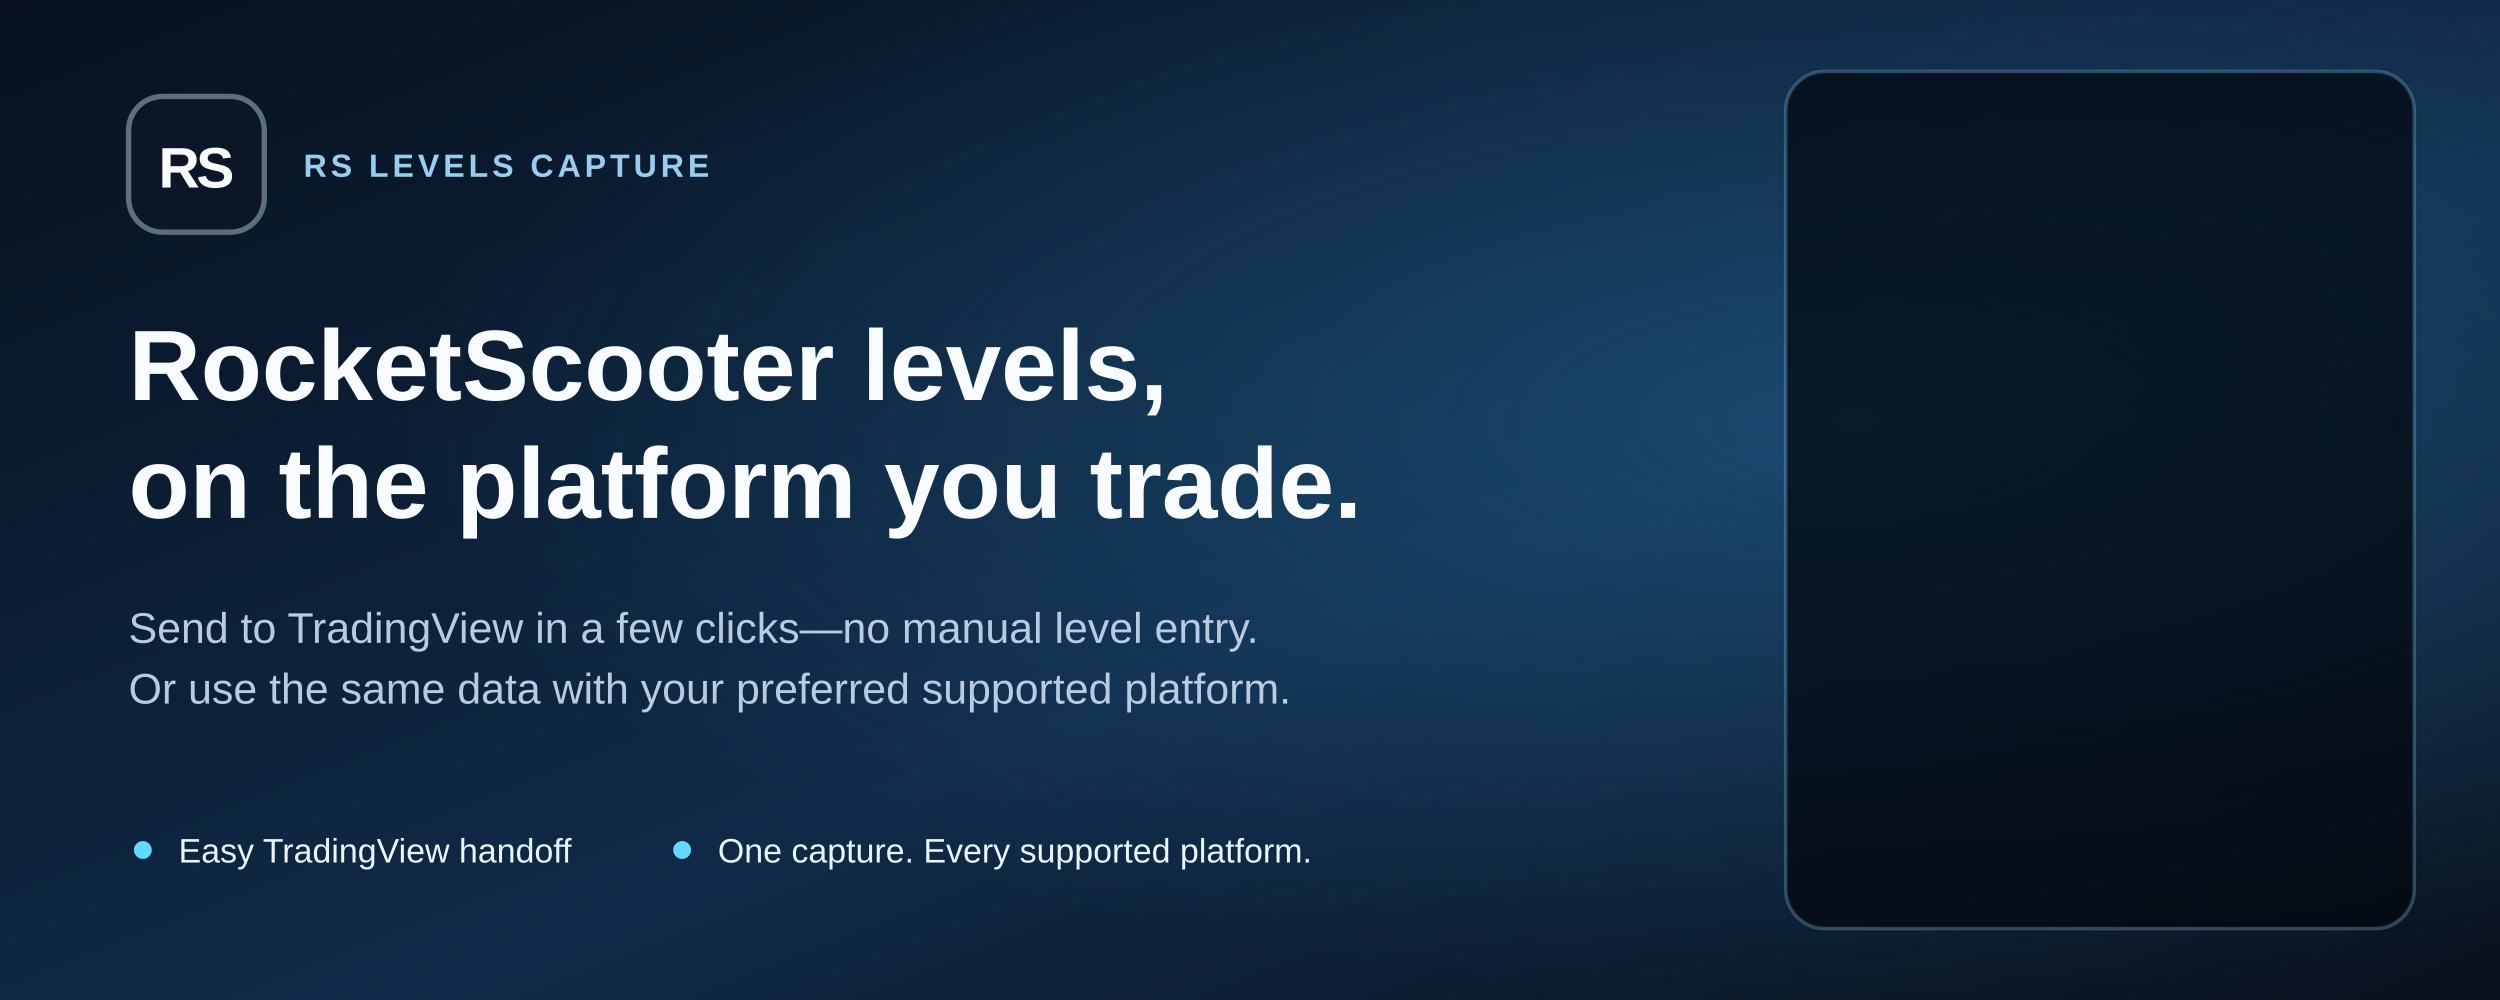
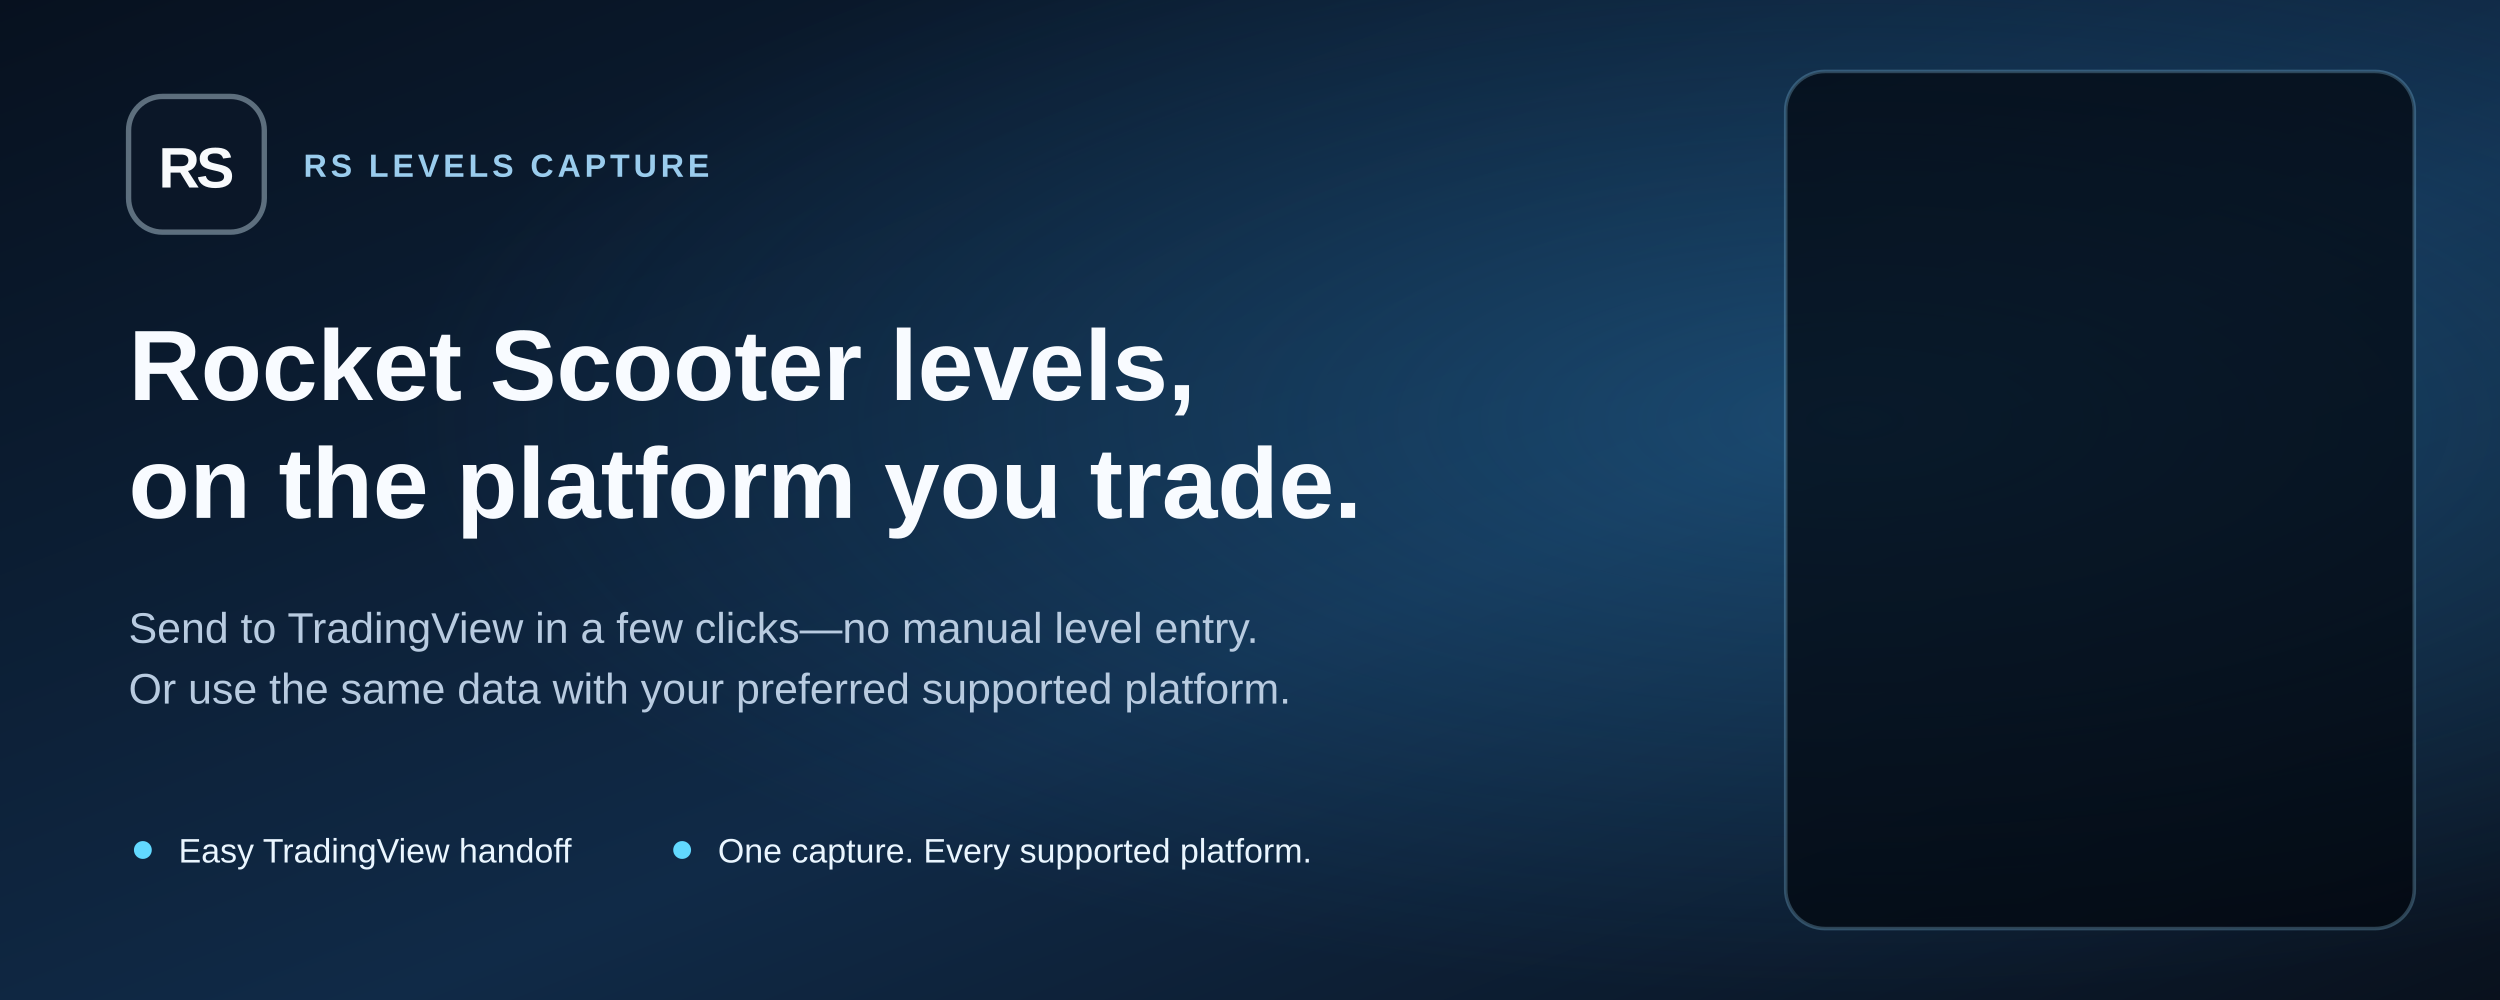
<svg xmlns="http://www.w3.org/2000/svg" viewBox="0 0 1400 560" role="img" aria-labelledby="title desc">
  <defs>
    <linearGradient id="background" x1="0" y1="0" x2="1" y2="1">
      <stop offset="0" stop-color="#07111f" />
      <stop offset=".58" stop-color="#102a47" />
      <stop offset="1" stop-color="#09111d" />
    </linearGradient>
    <radialGradient id="glow" cx=".74" cy=".42" r=".58">
      <stop offset="0" stop-color="#2874a8" stop-opacity=".42" />
      <stop offset="1" stop-color="#2874a8" stop-opacity="0" />
    </radialGradient>
  </defs>
  <rect width="1400" height="560" fill="url(#background)" />
  <rect width="1400" height="560" fill="url(#glow)" />
  <g transform="translate(72 54)">
    <rect width="76" height="76" rx="19" fill="#0b1728" stroke="#d9f2ff" stroke-opacity=".4" stroke-width="3" />
    <text x="38" y="51" fill="#f8fafc" font-family="Segoe UI,Arial,sans-serif" font-size="32" font-weight="700" letter-spacing="-2" text-anchor="middle">RS</text>
  </g>
  <text x="170" y="99" fill="#9acced" font-family="Segoe UI,Arial,sans-serif" font-size="18" font-weight="700" letter-spacing="2.2">RS LEVELS CAPTURE</text>
-   <text x="72" y="224" fill="#f8fbff" font-family="Segoe UI,Arial,sans-serif" font-size="56" font-weight="700">RocketScooter levels,</text>
+   <text x="72" y="224" fill="#f8fbff" font-family="Segoe UI,Arial,sans-serif" font-size="56" font-weight="700">Rocket Scooter levels,</text>
  <text x="72" y="290" fill="#f8fbff" font-family="Segoe UI,Arial,sans-serif" font-size="56" font-weight="700">on the platform you trade.</text>
  <text x="72" y="360" fill="#b8cbe0" font-family="Segoe UI,Arial,sans-serif" font-size="24">Send to TradingView in a few clicks—no manual level entry.</text>
  <text x="72" y="394" fill="#b8cbe0" font-family="Segoe UI,Arial,sans-serif" font-size="24">Or use the same data with your preferred supported platform.</text>
  <g fill="#eaf6ff" font-family="Segoe UI,Arial,sans-serif" font-size="19">
    <circle cx="80" cy="476" r="5" fill="#62d9ff" />
    <text x="100" y="483">Easy TradingView handoff</text>
    <circle cx="382" cy="476" r="5" fill="#62d9ff" />
    <text x="402" y="483">One capture. Every supported platform.</text>
  </g>
  <rect x="1000" y="40" width="352" height="480" rx="22" fill="#02070d" fill-opacity=".7" stroke="#9bdcff" stroke-opacity=".26" stroke-width="2" />
</svg>
